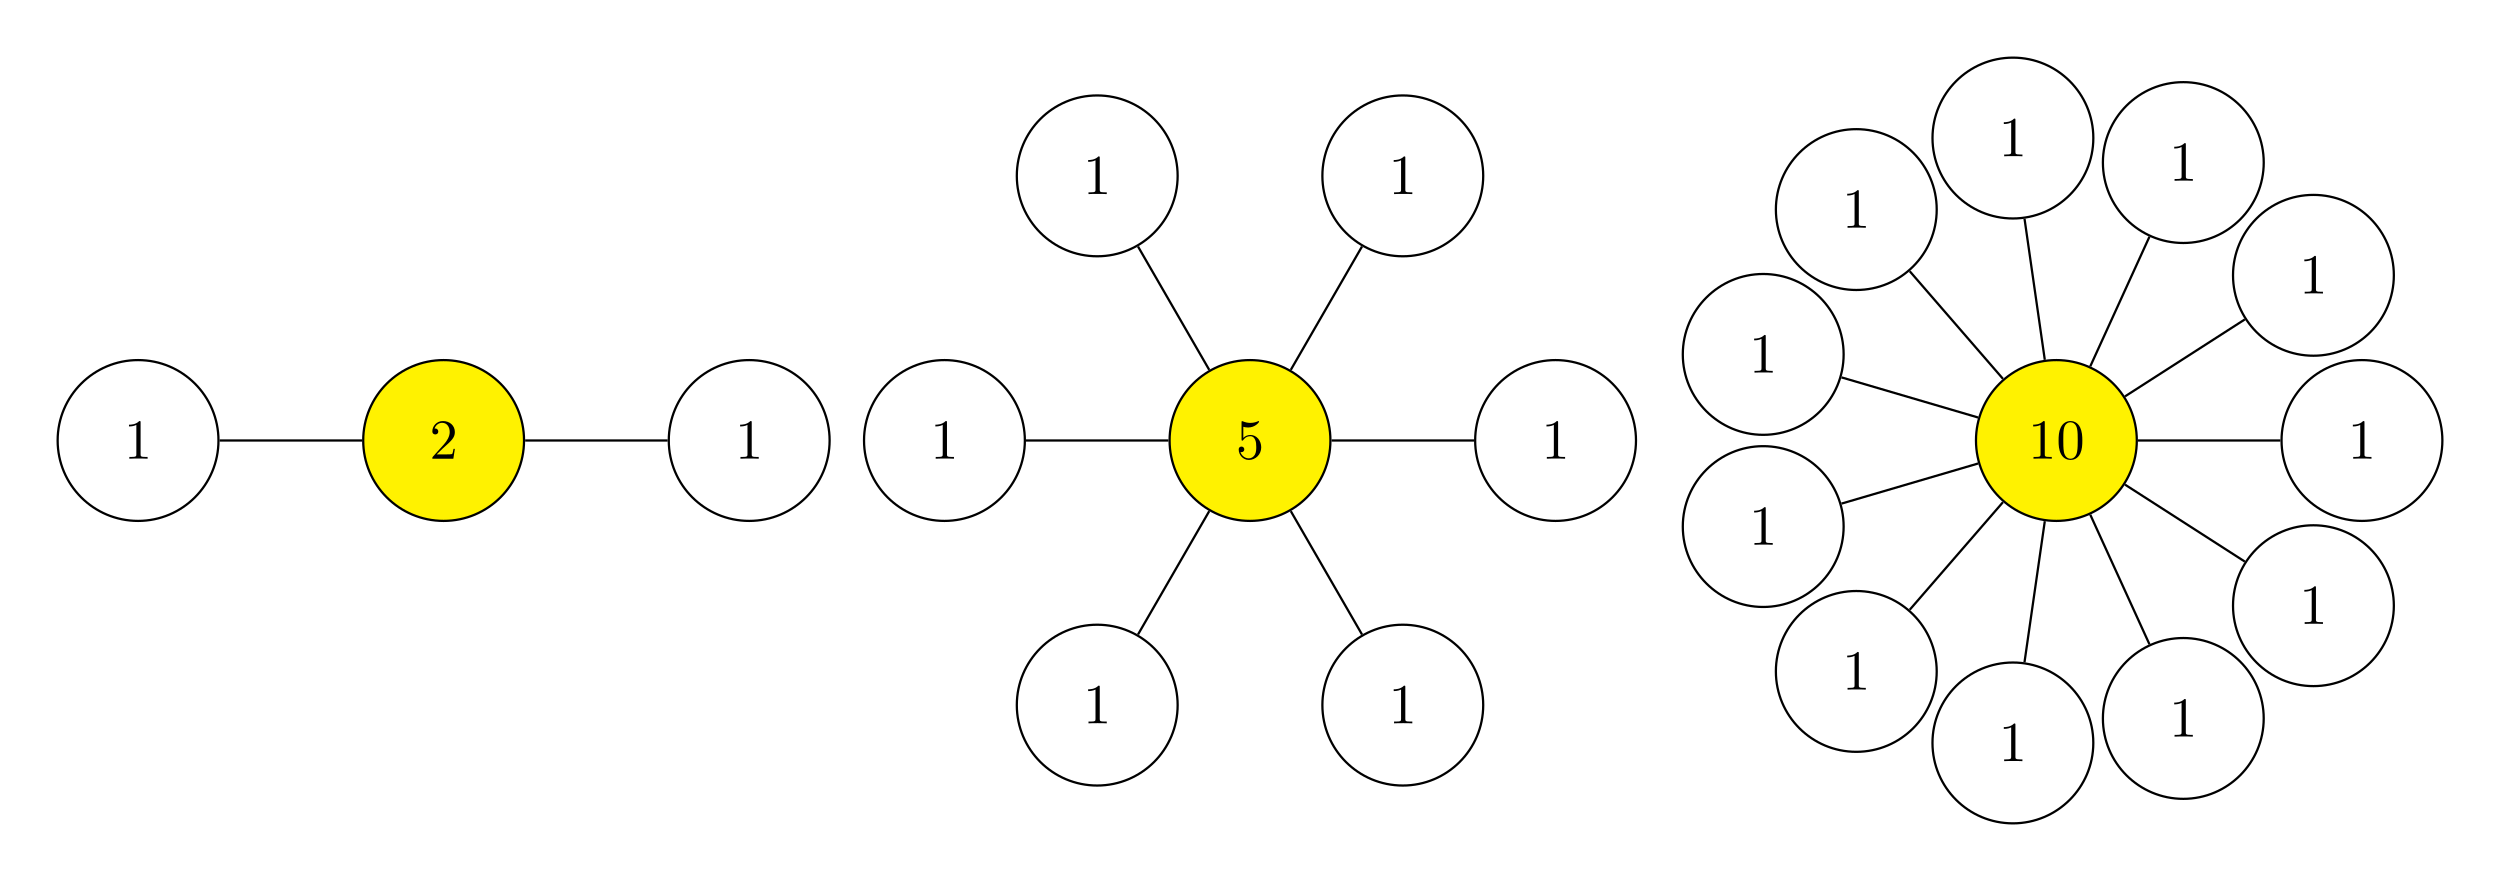
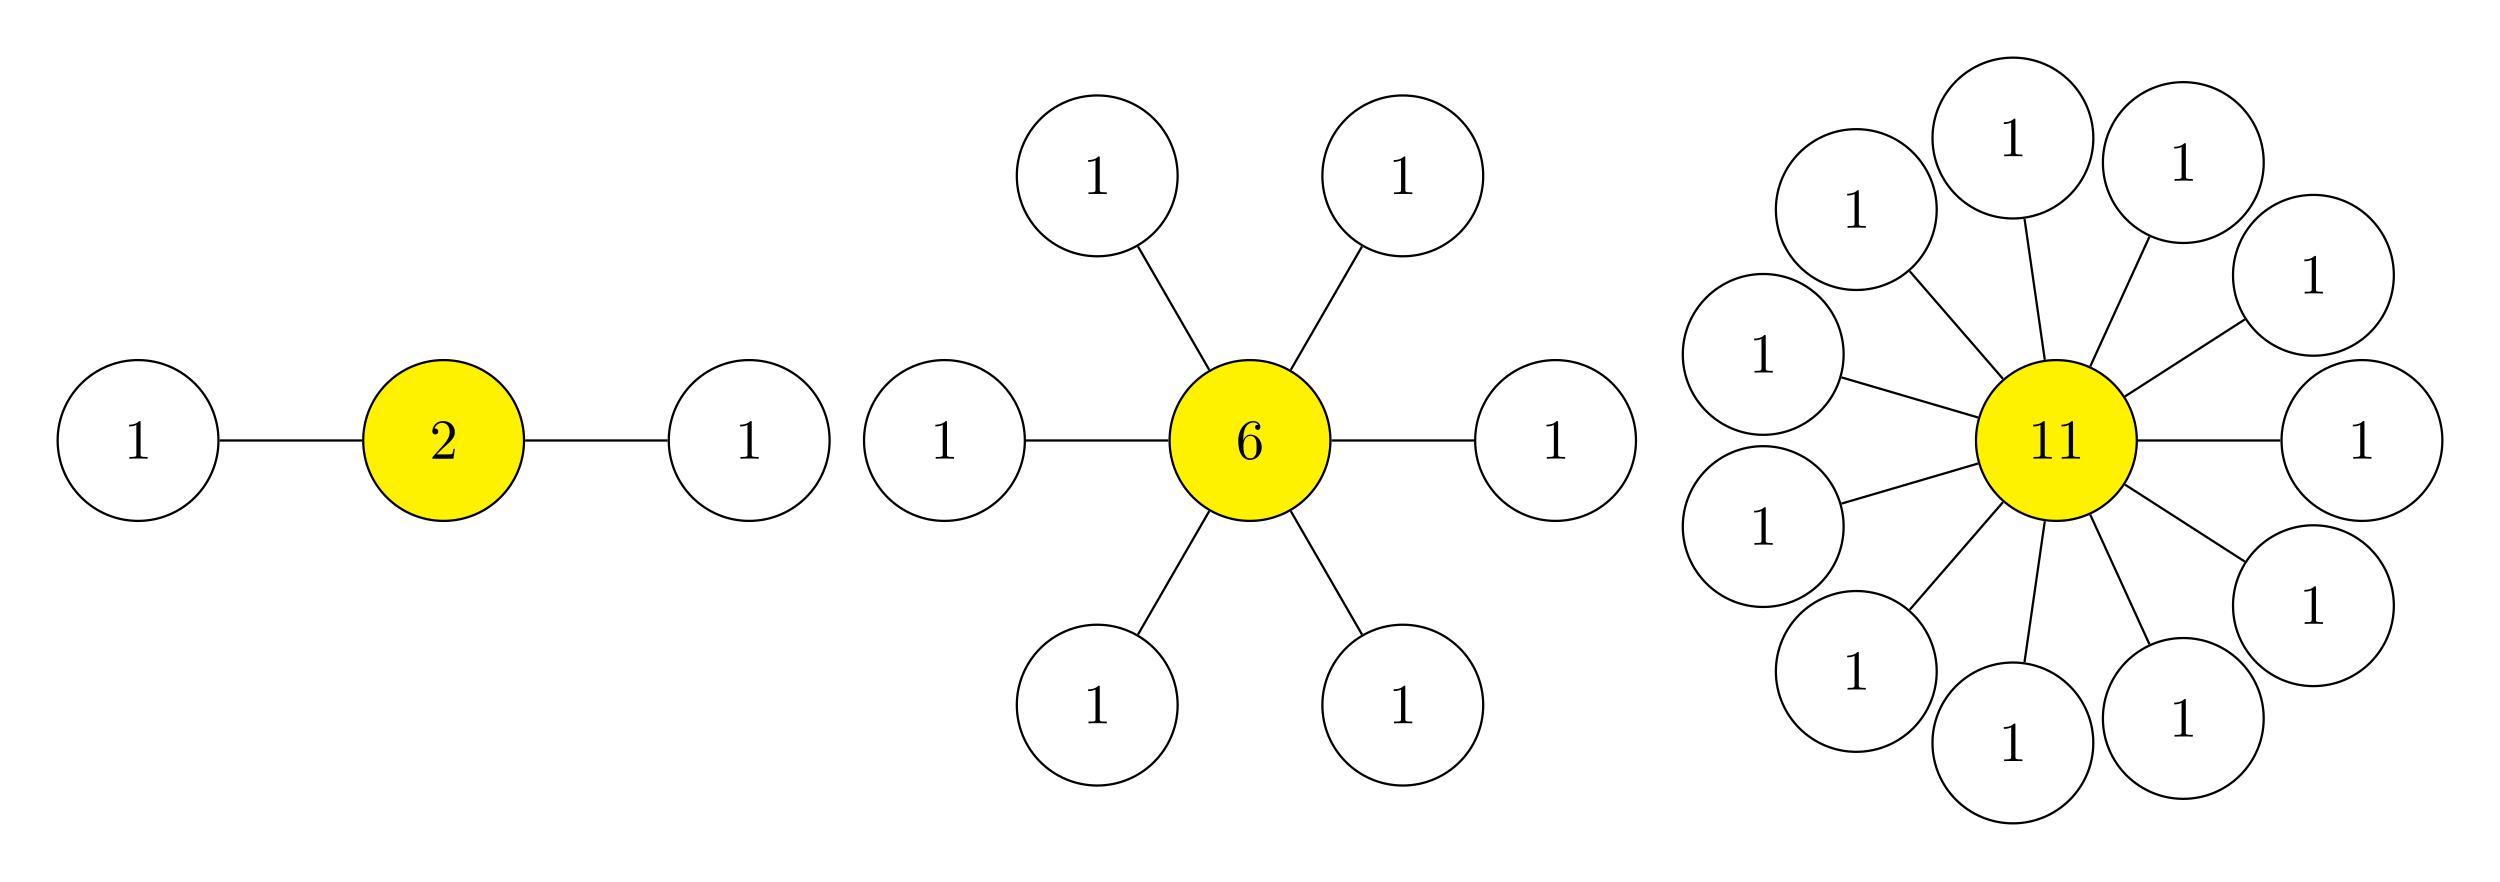
<svg xmlns="http://www.w3.org/2000/svg" xmlns:xlink="http://www.w3.org/1999/xlink" width="440.648" height="155.285" viewBox="0 0 440.648 155.285">
  <defs>
    <g>
      <g id="glyph-0-0">
        <path d="M 1.266 -0.766 L 2.328 -1.797 C 3.875 -3.172 4.469 -3.703 4.469 -4.703 C 4.469 -5.844 3.578 -6.641 2.359 -6.641 C 1.234 -6.641 0.5 -5.719 0.5 -4.828 C 0.5 -4.281 1 -4.281 1.031 -4.281 C 1.203 -4.281 1.547 -4.391 1.547 -4.812 C 1.547 -5.062 1.359 -5.328 1.016 -5.328 C 0.938 -5.328 0.922 -5.328 0.891 -5.312 C 1.109 -5.969 1.656 -6.328 2.234 -6.328 C 3.141 -6.328 3.562 -5.516 3.562 -4.703 C 3.562 -3.906 3.078 -3.125 2.516 -2.5 L 0.609 -0.375 C 0.5 -0.266 0.5 -0.234 0.5 0 L 4.203 0 L 4.469 -1.734 L 4.234 -1.734 C 4.172 -1.438 4.109 -1 4 -0.844 C 3.938 -0.766 3.281 -0.766 3.062 -0.766 Z M 1.266 -0.766 " />
      </g>
      <g id="glyph-0-1">
        <path d="M 2.938 -6.375 C 2.938 -6.625 2.938 -6.641 2.703 -6.641 C 2.078 -6 1.203 -6 0.891 -6 L 0.891 -5.688 C 1.094 -5.688 1.672 -5.688 2.188 -5.953 L 2.188 -0.781 C 2.188 -0.422 2.156 -0.312 1.266 -0.312 L 0.953 -0.312 L 0.953 0 C 1.297 -0.031 2.156 -0.031 2.562 -0.031 C 2.953 -0.031 3.828 -0.031 4.172 0 L 4.172 -0.312 L 3.859 -0.312 C 2.953 -0.312 2.938 -0.422 2.938 -0.781 Z M 2.938 -6.375 " />
      </g>
      <g id="glyph-0-2">
-         <path d="M 4.469 -2 C 4.469 -3.188 3.656 -4.188 2.578 -4.188 C 2.109 -4.188 1.672 -4.031 1.312 -3.672 L 1.312 -5.625 C 1.516 -5.562 1.844 -5.5 2.156 -5.5 C 3.391 -5.5 4.094 -6.406 4.094 -6.531 C 4.094 -6.594 4.062 -6.641 3.984 -6.641 C 3.984 -6.641 3.953 -6.641 3.906 -6.609 C 3.703 -6.516 3.219 -6.312 2.547 -6.312 C 2.156 -6.312 1.688 -6.391 1.219 -6.594 C 1.141 -6.625 1.125 -6.625 1.109 -6.625 C 1 -6.625 1 -6.547 1 -6.391 L 1 -3.438 C 1 -3.266 1 -3.188 1.141 -3.188 C 1.219 -3.188 1.234 -3.203 1.281 -3.266 C 1.391 -3.422 1.75 -3.969 2.562 -3.969 C 3.078 -3.969 3.328 -3.516 3.406 -3.328 C 3.562 -2.953 3.594 -2.578 3.594 -2.078 C 3.594 -1.719 3.594 -1.125 3.344 -0.703 C 3.109 -0.312 2.734 -0.062 2.281 -0.062 C 1.562 -0.062 0.984 -0.594 0.812 -1.172 C 0.844 -1.172 0.875 -1.156 0.984 -1.156 C 1.312 -1.156 1.484 -1.406 1.484 -1.641 C 1.484 -1.891 1.312 -2.141 0.984 -2.141 C 0.844 -2.141 0.5 -2.062 0.5 -1.609 C 0.5 -0.75 1.188 0.219 2.297 0.219 C 3.453 0.219 4.469 -0.734 4.469 -2 Z M 4.469 -2 " />
-       </g>
-       <g id="glyph-0-3">
-         <path d="M 4.578 -3.188 C 4.578 -3.984 4.531 -4.781 4.188 -5.516 C 3.734 -6.484 2.906 -6.641 2.5 -6.641 C 1.891 -6.641 1.172 -6.375 0.75 -5.453 C 0.438 -4.766 0.391 -3.984 0.391 -3.188 C 0.391 -2.438 0.422 -1.547 0.844 -0.781 C 1.266 0.016 2 0.219 2.484 0.219 C 3.016 0.219 3.781 0.016 4.219 -0.938 C 4.531 -1.625 4.578 -2.406 4.578 -3.188 Z M 2.484 0 C 2.094 0 1.5 -0.25 1.328 -1.203 C 1.219 -1.797 1.219 -2.719 1.219 -3.312 C 1.219 -3.953 1.219 -4.609 1.297 -5.141 C 1.484 -6.328 2.234 -6.422 2.484 -6.422 C 2.812 -6.422 3.469 -6.234 3.656 -5.25 C 3.766 -4.688 3.766 -3.938 3.766 -3.312 C 3.766 -2.562 3.766 -1.891 3.656 -1.25 C 3.5 -0.297 2.938 0 2.484 0 Z M 2.484 0 " />
+         <path d="M 1.312 -3.266 L 1.312 -3.516 C 1.312 -6.031 2.547 -6.391 3.062 -6.391 C 3.297 -6.391 3.719 -6.328 3.938 -5.984 C 3.781 -5.984 3.391 -5.984 3.391 -5.547 C 3.391 -5.234 3.625 -5.078 3.844 -5.078 C 4 -5.078 4.312 -5.172 4.312 -5.562 C 4.312 -6.156 3.875 -6.641 3.047 -6.641 C 1.766 -6.641 0.422 -5.359 0.422 -3.156 C 0.422 -0.484 1.578 0.219 2.5 0.219 C 3.609 0.219 4.562 -0.719 4.562 -2.031 C 4.562 -3.297 3.672 -4.25 2.562 -4.25 C 1.891 -4.25 1.516 -3.75 1.312 -3.266 Z M 2.5 -0.062 C 1.875 -0.062 1.578 -0.656 1.516 -0.812 C 1.328 -1.281 1.328 -2.078 1.328 -2.25 C 1.328 -3.031 1.656 -4.031 2.547 -4.031 C 2.719 -4.031 3.172 -4.031 3.484 -3.406 C 3.656 -3.047 3.656 -2.531 3.656 -2.047 C 3.656 -1.562 3.656 -1.062 3.484 -0.703 C 3.188 -0.109 2.734 -0.062 2.5 -0.062 Z M 2.5 -0.062 " />
      </g>
    </g>
  </defs>
  <path fill-rule="nonzero" fill="rgb(100%, 94.899%, 0%)" fill-opacity="1" stroke-width="0.399" stroke-linecap="butt" stroke-linejoin="miter" stroke="rgb(0%, 0%, 0%)" stroke-opacity="1" stroke-miterlimit="10" d="M 14.174 0.001 C 14.174 7.83 7.827 14.173 -0.002 14.173 C -7.83 14.173 -14.173 7.83 -14.173 0.001 C -14.173 -7.827 -7.83 -14.174 -0.002 -14.174 C 7.827 -14.174 14.174 -7.827 14.174 0.001 Z M 14.174 0.001 " transform="matrix(1, 0, 0, -1, 78.193, 77.642)" />
  <g fill="rgb(0%, 0%, 0%)" fill-opacity="1">
    <use xlink:href="#glyph-0-0" x="75.703" y="80.853" />
  </g>
  <path fill-rule="nonzero" fill="rgb(100%, 100%, 100%)" fill-opacity="1" stroke-width="0.399" stroke-linecap="butt" stroke-linejoin="miter" stroke="rgb(0%, 0%, 0%)" stroke-opacity="1" stroke-miterlimit="10" d="M 68.034 0.001 C 68.034 7.83 61.686 14.173 53.858 14.173 C 46.03 14.173 39.686 7.83 39.686 0.001 C 39.686 -7.827 46.03 -14.174 53.858 -14.174 C 61.686 -14.174 68.034 -7.827 68.034 0.001 Z M 68.034 0.001 " transform="matrix(1, 0, 0, -1, 78.193, 77.642)" />
  <g fill="rgb(0%, 0%, 0%)" fill-opacity="1">
    <use xlink:href="#glyph-0-1" x="129.561" y="80.853" />
  </g>
  <path fill="none" stroke-width="0.399" stroke-linecap="butt" stroke-linejoin="miter" stroke="rgb(0%, 0%, 0%)" stroke-opacity="1" stroke-miterlimit="10" d="M 14.373 0.001 L 39.487 0.001 " transform="matrix(1, 0, 0, -1, 78.193, 77.642)" />
  <path fill-rule="nonzero" fill="rgb(100%, 100%, 100%)" fill-opacity="1" stroke-width="0.399" stroke-linecap="butt" stroke-linejoin="miter" stroke="rgb(0%, 0%, 0%)" stroke-opacity="1" stroke-miterlimit="10" d="M -39.685 0.001 C -39.685 7.83 -46.033 14.173 -53.857 14.173 C -61.685 14.173 -68.033 7.83 -68.033 0.001 C -68.033 -7.827 -61.685 -14.174 -53.857 -14.174 C -46.033 -14.174 -39.685 -7.827 -39.685 0.001 Z M -39.685 0.001 " transform="matrix(1, 0, 0, -1, 78.193, 77.642)" />
  <g fill="rgb(0%, 0%, 0%)" fill-opacity="1">
    <use xlink:href="#glyph-0-1" x="21.844" y="80.853" />
  </g>
  <path fill="none" stroke-width="0.399" stroke-linecap="butt" stroke-linejoin="miter" stroke="rgb(0%, 0%, 0%)" stroke-opacity="1" stroke-miterlimit="10" d="M -14.373 0.001 L -39.486 0.001 " transform="matrix(1, 0, 0, -1, 78.193, 77.642)" />
  <path fill-rule="nonzero" fill="rgb(100%, 94.899%, 0%)" fill-opacity="1" stroke-width="0.399" stroke-linecap="butt" stroke-linejoin="miter" stroke="rgb(0%, 0%, 0%)" stroke-opacity="1" stroke-miterlimit="10" d="M 156.307 0.001 C 156.307 7.83 149.959 14.173 142.131 14.173 C 134.303 14.173 127.959 7.83 127.959 0.001 C 127.959 -7.827 134.303 -14.174 142.131 -14.174 C 149.959 -14.174 156.307 -7.827 156.307 0.001 Z M 156.307 0.001 " transform="matrix(1, 0, 0, -1, 78.193, 77.642)" />
  <g fill="rgb(0%, 0%, 0%)" fill-opacity="1">
    <use xlink:href="#glyph-0-2" x="217.833" y="80.853" />
  </g>
  <path fill-rule="nonzero" fill="rgb(100%, 100%, 100%)" fill-opacity="1" stroke-width="0.399" stroke-linecap="butt" stroke-linejoin="miter" stroke="rgb(0%, 0%, 0%)" stroke-opacity="1" stroke-miterlimit="10" d="M 210.166 0.001 C 210.166 7.83 203.819 14.173 195.991 14.173 C 188.162 14.173 181.819 7.83 181.819 0.001 C 181.819 -7.827 188.162 -14.174 195.991 -14.174 C 203.819 -14.174 210.166 -7.827 210.166 0.001 Z M 210.166 0.001 " transform="matrix(1, 0, 0, -1, 78.193, 77.642)" />
  <g fill="rgb(0%, 0%, 0%)" fill-opacity="1">
    <use xlink:href="#glyph-0-1" x="271.691" y="80.853" />
  </g>
  <path fill="none" stroke-width="0.399" stroke-linecap="butt" stroke-linejoin="miter" stroke="rgb(0%, 0%, 0%)" stroke-opacity="1" stroke-miterlimit="10" d="M 156.506 0.001 L 181.619 0.001 " transform="matrix(1, 0, 0, -1, 78.193, 77.642)" />
  <path fill-rule="nonzero" fill="rgb(100%, 100%, 100%)" fill-opacity="1" stroke-width="0.399" stroke-linecap="butt" stroke-linejoin="miter" stroke="rgb(0%, 0%, 0%)" stroke-opacity="1" stroke-miterlimit="10" d="M 183.237 46.642 C 183.237 54.47 176.889 60.818 169.061 60.818 C 161.233 60.818 154.889 54.47 154.889 46.642 C 154.889 38.814 161.233 32.47 169.061 32.47 C 176.889 32.47 183.237 38.814 183.237 46.642 Z M 183.237 46.642 " transform="matrix(1, 0, 0, -1, 78.193, 77.642)" />
  <g fill="rgb(0%, 0%, 0%)" fill-opacity="1">
    <use xlink:href="#glyph-0-1" x="244.762" y="34.21" />
  </g>
  <path fill="none" stroke-width="0.399" stroke-linecap="butt" stroke-linejoin="miter" stroke="rgb(0%, 0%, 0%)" stroke-opacity="1" stroke-miterlimit="10" d="M 149.319 12.447 L 161.877 34.197 " transform="matrix(1, 0, 0, -1, 78.193, 77.642)" />
  <path fill-rule="nonzero" fill="rgb(100%, 100%, 100%)" fill-opacity="1" stroke-width="0.399" stroke-linecap="butt" stroke-linejoin="miter" stroke="rgb(0%, 0%, 0%)" stroke-opacity="1" stroke-miterlimit="10" d="M 129.377 46.642 C 129.377 54.47 123.03 60.818 115.202 60.818 C 107.373 60.818 101.03 54.47 101.03 46.642 C 101.03 38.814 107.373 32.47 115.202 32.47 C 123.03 32.47 129.377 38.814 129.377 46.642 Z M 129.377 46.642 " transform="matrix(1, 0, 0, -1, 78.193, 77.642)" />
  <g fill="rgb(0%, 0%, 0%)" fill-opacity="1">
    <use xlink:href="#glyph-0-1" x="190.904" y="34.21" />
  </g>
  <path fill="none" stroke-width="0.399" stroke-linecap="butt" stroke-linejoin="miter" stroke="rgb(0%, 0%, 0%)" stroke-opacity="1" stroke-miterlimit="10" d="M 134.948 12.447 L 122.389 34.197 " transform="matrix(1, 0, 0, -1, 78.193, 77.642)" />
  <path fill-rule="nonzero" fill="rgb(100%, 100%, 100%)" fill-opacity="1" stroke-width="0.399" stroke-linecap="butt" stroke-linejoin="miter" stroke="rgb(0%, 0%, 0%)" stroke-opacity="1" stroke-miterlimit="10" d="M 102.448 0.001 C 102.448 7.83 96.1 14.173 88.272 14.173 C 80.448 14.173 74.1 7.83 74.1 0.001 C 74.1 -7.827 80.448 -14.174 88.272 -14.174 C 96.1 -14.174 102.448 -7.827 102.448 0.001 Z M 102.448 0.001 " transform="matrix(1, 0, 0, -1, 78.193, 77.642)" />
  <g fill="rgb(0%, 0%, 0%)" fill-opacity="1">
    <use xlink:href="#glyph-0-1" x="163.975" y="80.853" />
  </g>
  <path fill="none" stroke-width="0.399" stroke-linecap="butt" stroke-linejoin="miter" stroke="rgb(0%, 0%, 0%)" stroke-opacity="1" stroke-miterlimit="10" d="M 127.76 0.001 L 102.647 0.001 " transform="matrix(1, 0, 0, -1, 78.193, 77.642)" />
  <path fill-rule="nonzero" fill="rgb(100%, 100%, 100%)" fill-opacity="1" stroke-width="0.399" stroke-linecap="butt" stroke-linejoin="miter" stroke="rgb(0%, 0%, 0%)" stroke-opacity="1" stroke-miterlimit="10" d="M 129.377 -46.643 C 129.377 -38.815 123.03 -32.471 115.202 -32.471 C 107.373 -32.471 101.03 -38.815 101.03 -46.643 C 101.03 -54.471 107.373 -60.815 115.202 -60.815 C 123.03 -60.815 129.377 -54.471 129.377 -46.643 Z M 129.377 -46.643 " transform="matrix(1, 0, 0, -1, 78.193, 77.642)" />
  <g fill="rgb(0%, 0%, 0%)" fill-opacity="1">
    <use xlink:href="#glyph-0-1" x="190.904" y="127.495" />
  </g>
  <path fill="none" stroke-width="0.399" stroke-linecap="butt" stroke-linejoin="miter" stroke="rgb(0%, 0%, 0%)" stroke-opacity="1" stroke-miterlimit="10" d="M 134.948 -12.448 L 122.389 -34.198 " transform="matrix(1, 0, 0, -1, 78.193, 77.642)" />
  <path fill-rule="nonzero" fill="rgb(100%, 100%, 100%)" fill-opacity="1" stroke-width="0.399" stroke-linecap="butt" stroke-linejoin="miter" stroke="rgb(0%, 0%, 0%)" stroke-opacity="1" stroke-miterlimit="10" d="M 183.237 -46.643 C 183.237 -38.815 176.889 -32.471 169.061 -32.471 C 161.233 -32.471 154.889 -38.815 154.889 -46.643 C 154.889 -54.471 161.233 -60.815 169.061 -60.815 C 176.889 -60.815 183.237 -54.471 183.237 -46.643 Z M 183.237 -46.643 " transform="matrix(1, 0, 0, -1, 78.193, 77.642)" />
  <g fill="rgb(0%, 0%, 0%)" fill-opacity="1">
    <use xlink:href="#glyph-0-1" x="244.762" y="127.495" />
  </g>
  <path fill="none" stroke-width="0.399" stroke-linecap="butt" stroke-linejoin="miter" stroke="rgb(0%, 0%, 0%)" stroke-opacity="1" stroke-miterlimit="10" d="M 149.319 -12.448 L 161.877 -34.198 " transform="matrix(1, 0, 0, -1, 78.193, 77.642)" />
  <path fill-rule="nonzero" fill="rgb(100%, 94.899%, 0%)" fill-opacity="1" stroke-width="0.399" stroke-linecap="butt" stroke-linejoin="miter" stroke="rgb(0%, 0%, 0%)" stroke-opacity="1" stroke-miterlimit="10" d="M 298.44 0.001 C 298.44 7.83 292.092 14.173 284.264 14.173 C 276.436 14.173 270.092 7.83 270.092 0.001 C 270.092 -7.827 276.436 -14.174 284.264 -14.174 C 292.092 -14.174 298.44 -7.827 298.44 0.001 Z M 298.44 0.001 " transform="matrix(1, 0, 0, -1, 78.193, 77.642)" />
  <g fill="rgb(0%, 0%, 0%)" fill-opacity="1">
    <use xlink:href="#glyph-0-1" x="357.473" y="80.853" />
-     <use xlink:href="#glyph-0-3" x="362.454" y="80.853" />
+     <use xlink:href="#glyph-0-1" x="362.454" y="80.853" />
  </g>
  <path fill-rule="nonzero" fill="rgb(100%, 100%, 100%)" fill-opacity="1" stroke-width="0.399" stroke-linecap="butt" stroke-linejoin="miter" stroke="rgb(0%, 0%, 0%)" stroke-opacity="1" stroke-miterlimit="10" d="M 352.299 0.001 C 352.299 7.83 345.952 14.173 338.123 14.173 C 330.295 14.173 323.952 7.83 323.952 0.001 C 323.952 -7.827 330.295 -14.174 338.123 -14.174 C 345.952 -14.174 352.299 -7.827 352.299 0.001 Z M 352.299 0.001 " transform="matrix(1, 0, 0, -1, 78.193, 77.642)" />
  <g fill="rgb(0%, 0%, 0%)" fill-opacity="1">
    <use xlink:href="#glyph-0-1" x="413.822" y="80.853" />
  </g>
  <path fill="none" stroke-width="0.399" stroke-linecap="butt" stroke-linejoin="miter" stroke="rgb(0%, 0%, 0%)" stroke-opacity="1" stroke-miterlimit="10" d="M 298.639 0.001 L 323.752 0.001 " transform="matrix(1, 0, 0, -1, 78.193, 77.642)" />
  <path fill-rule="nonzero" fill="rgb(100%, 100%, 100%)" fill-opacity="1" stroke-width="0.399" stroke-linecap="butt" stroke-linejoin="miter" stroke="rgb(0%, 0%, 0%)" stroke-opacity="1" stroke-miterlimit="10" d="M 343.745 29.115 C 343.745 36.943 337.401 43.29 329.573 43.29 C 321.745 43.29 315.397 36.943 315.397 29.115 C 315.397 21.287 321.745 14.943 329.573 14.943 C 337.401 14.943 343.745 21.287 343.745 29.115 Z M 343.745 29.115 " transform="matrix(1, 0, 0, -1, 78.193, 77.642)" />
  <g fill="rgb(0%, 0%, 0%)" fill-opacity="1">
    <use xlink:href="#glyph-0-1" x="405.27" y="51.737" />
  </g>
  <path fill="none" stroke-width="0.399" stroke-linecap="butt" stroke-linejoin="miter" stroke="rgb(0%, 0%, 0%)" stroke-opacity="1" stroke-miterlimit="10" d="M 296.354 7.771 L 317.483 21.345 " transform="matrix(1, 0, 0, -1, 78.193, 77.642)" />
  <path fill-rule="nonzero" fill="rgb(100%, 100%, 100%)" fill-opacity="1" stroke-width="0.399" stroke-linecap="butt" stroke-linejoin="miter" stroke="rgb(0%, 0%, 0%)" stroke-opacity="1" stroke-miterlimit="10" d="M 320.811 48.99 C 320.811 56.818 314.467 63.162 306.639 63.162 C 298.811 63.162 292.463 56.818 292.463 48.99 C 292.463 41.162 298.811 34.814 306.639 34.814 C 314.467 34.814 320.811 41.162 320.811 48.99 Z M 320.811 48.99 " transform="matrix(1, 0, 0, -1, 78.193, 77.642)" />
  <g fill="rgb(0%, 0%, 0%)" fill-opacity="1">
    <use xlink:href="#glyph-0-1" x="382.337" y="31.865" />
  </g>
  <path fill="none" stroke-width="0.399" stroke-linecap="butt" stroke-linejoin="miter" stroke="rgb(0%, 0%, 0%)" stroke-opacity="1" stroke-miterlimit="10" d="M 290.237 13.072 L 300.666 35.915 " transform="matrix(1, 0, 0, -1, 78.193, 77.642)" />
  <path fill-rule="nonzero" fill="rgb(100%, 100%, 100%)" fill-opacity="1" stroke-width="0.399" stroke-linecap="butt" stroke-linejoin="miter" stroke="rgb(0%, 0%, 0%)" stroke-opacity="1" stroke-miterlimit="10" d="M 290.776 53.31 C 290.776 61.134 284.432 67.482 276.604 67.482 C 268.776 67.482 262.428 61.134 262.428 53.31 C 262.428 45.482 268.776 39.134 276.604 39.134 C 284.432 39.134 290.776 45.482 290.776 53.31 Z M 290.776 53.31 " transform="matrix(1, 0, 0, -1, 78.193, 77.642)" />
  <g fill="rgb(0%, 0%, 0%)" fill-opacity="1">
    <use xlink:href="#glyph-0-1" x="352.301" y="27.545" />
  </g>
  <path fill="none" stroke-width="0.399" stroke-linecap="butt" stroke-linejoin="miter" stroke="rgb(0%, 0%, 0%)" stroke-opacity="1" stroke-miterlimit="10" d="M 282.221 14.224 L 278.647 39.083 " transform="matrix(1, 0, 0, -1, 78.193, 77.642)" />
  <path fill-rule="nonzero" fill="rgb(100%, 100%, 100%)" fill-opacity="1" stroke-width="0.399" stroke-linecap="butt" stroke-linejoin="miter" stroke="rgb(0%, 0%, 0%)" stroke-opacity="1" stroke-miterlimit="10" d="M 263.17 40.705 C 263.17 48.533 256.827 54.876 248.998 54.876 C 241.17 54.876 234.823 48.533 234.823 40.705 C 234.823 32.876 241.17 26.529 248.998 26.529 C 256.827 26.529 263.17 32.876 263.17 40.705 Z M 263.17 40.705 " transform="matrix(1, 0, 0, -1, 78.193, 77.642)" />
  <g fill="rgb(0%, 0%, 0%)" fill-opacity="1">
    <use xlink:href="#glyph-0-1" x="324.696" y="40.15" />
  </g>
  <path fill="none" stroke-width="0.399" stroke-linecap="butt" stroke-linejoin="miter" stroke="rgb(0%, 0%, 0%)" stroke-opacity="1" stroke-miterlimit="10" d="M 274.854 10.861 L 258.409 29.841 " transform="matrix(1, 0, 0, -1, 78.193, 77.642)" />
  <path fill-rule="nonzero" fill="rgb(100%, 100%, 100%)" fill-opacity="1" stroke-width="0.399" stroke-linecap="butt" stroke-linejoin="miter" stroke="rgb(0%, 0%, 0%)" stroke-opacity="1" stroke-miterlimit="10" d="M 246.764 15.173 C 246.764 23.001 240.42 29.349 232.592 29.349 C 224.764 29.349 218.416 23.001 218.416 15.173 C 218.416 7.345 224.764 1.001 232.592 1.001 C 240.42 1.001 246.764 7.345 246.764 15.173 Z M 246.764 15.173 " transform="matrix(1, 0, 0, -1, 78.193, 77.642)" />
  <g fill="rgb(0%, 0%, 0%)" fill-opacity="1">
    <use xlink:href="#glyph-0-1" x="308.291" y="65.679" />
  </g>
  <path fill="none" stroke-width="0.399" stroke-linecap="butt" stroke-linejoin="miter" stroke="rgb(0%, 0%, 0%)" stroke-opacity="1" stroke-miterlimit="10" d="M 270.475 4.048 L 246.381 11.126 " transform="matrix(1, 0, 0, -1, 78.193, 77.642)" />
  <path fill-rule="nonzero" fill="rgb(100%, 100%, 100%)" fill-opacity="1" stroke-width="0.399" stroke-linecap="butt" stroke-linejoin="miter" stroke="rgb(0%, 0%, 0%)" stroke-opacity="1" stroke-miterlimit="10" d="M 246.764 -15.171 C 246.764 -7.342 240.416 -0.999 232.588 -0.999 C 224.764 -0.999 218.416 -7.342 218.416 -15.171 C 218.416 -22.999 224.764 -29.342 232.588 -29.342 C 240.416 -29.342 246.764 -22.999 246.764 -15.171 Z M 246.764 -15.171 " transform="matrix(1, 0, 0, -1, 78.193, 77.642)" />
  <g fill="rgb(0%, 0%, 0%)" fill-opacity="1">
    <use xlink:href="#glyph-0-1" x="308.289" y="96.023" />
  </g>
  <path fill="none" stroke-width="0.399" stroke-linecap="butt" stroke-linejoin="miter" stroke="rgb(0%, 0%, 0%)" stroke-opacity="1" stroke-miterlimit="10" d="M 270.475 -4.049 L 246.381 -11.124 " transform="matrix(1, 0, 0, -1, 78.193, 77.642)" />
  <path fill-rule="nonzero" fill="rgb(100%, 100%, 100%)" fill-opacity="1" stroke-width="0.399" stroke-linecap="butt" stroke-linejoin="miter" stroke="rgb(0%, 0%, 0%)" stroke-opacity="1" stroke-miterlimit="10" d="M 263.17 -40.702 C 263.17 -32.874 256.823 -26.53 248.994 -26.53 C 241.166 -26.53 234.823 -32.874 234.823 -40.702 C 234.823 -48.53 241.166 -54.874 248.994 -54.874 C 256.823 -54.874 263.17 -48.53 263.17 -40.702 Z M 263.17 -40.702 " transform="matrix(1, 0, 0, -1, 78.193, 77.642)" />
  <g fill="rgb(0%, 0%, 0%)" fill-opacity="1">
    <use xlink:href="#glyph-0-1" x="324.694" y="121.553" />
  </g>
  <path fill="none" stroke-width="0.399" stroke-linecap="butt" stroke-linejoin="miter" stroke="rgb(0%, 0%, 0%)" stroke-opacity="1" stroke-miterlimit="10" d="M 274.854 -10.862 L 258.409 -29.838 " transform="matrix(1, 0, 0, -1, 78.193, 77.642)" />
  <path fill-rule="nonzero" fill="rgb(100%, 100%, 100%)" fill-opacity="1" stroke-width="0.399" stroke-linecap="butt" stroke-linejoin="miter" stroke="rgb(0%, 0%, 0%)" stroke-opacity="1" stroke-miterlimit="10" d="M 290.772 -53.307 C 290.772 -45.479 284.428 -39.135 276.6 -39.135 C 268.772 -39.135 262.424 -45.479 262.424 -53.307 C 262.424 -61.135 268.772 -67.483 276.6 -67.483 C 284.428 -67.483 290.772 -61.135 290.772 -53.307 Z M 290.772 -53.307 " transform="matrix(1, 0, 0, -1, 78.193, 77.642)" />
  <g fill="rgb(0%, 0%, 0%)" fill-opacity="1">
    <use xlink:href="#glyph-0-1" x="352.298" y="134.16" />
  </g>
  <path fill="none" stroke-width="0.399" stroke-linecap="butt" stroke-linejoin="miter" stroke="rgb(0%, 0%, 0%)" stroke-opacity="1" stroke-miterlimit="10" d="M 282.221 -14.225 L 278.643 -39.081 " transform="matrix(1, 0, 0, -1, 78.193, 77.642)" />
  <path fill-rule="nonzero" fill="rgb(100%, 100%, 100%)" fill-opacity="1" stroke-width="0.399" stroke-linecap="butt" stroke-linejoin="miter" stroke="rgb(0%, 0%, 0%)" stroke-opacity="1" stroke-miterlimit="10" d="M 320.807 -48.991 C 320.807 -41.163 314.463 -34.815 306.635 -34.815 C 298.807 -34.815 292.463 -41.163 292.463 -48.991 C 292.463 -56.819 298.807 -63.163 306.635 -63.163 C 314.463 -63.163 320.807 -56.819 320.807 -48.991 Z M 320.807 -48.991 " transform="matrix(1, 0, 0, -1, 78.193, 77.642)" />
  <g fill="rgb(0%, 0%, 0%)" fill-opacity="1">
    <use xlink:href="#glyph-0-1" x="382.333" y="129.841" />
  </g>
  <path fill="none" stroke-width="0.399" stroke-linecap="butt" stroke-linejoin="miter" stroke="rgb(0%, 0%, 0%)" stroke-opacity="1" stroke-miterlimit="10" d="M 290.237 -13.073 L 300.666 -35.917 " transform="matrix(1, 0, 0, -1, 78.193, 77.642)" />
  <path fill-rule="nonzero" fill="rgb(100%, 100%, 100%)" fill-opacity="1" stroke-width="0.399" stroke-linecap="butt" stroke-linejoin="miter" stroke="rgb(0%, 0%, 0%)" stroke-opacity="1" stroke-miterlimit="10" d="M 343.745 -29.12 C 343.745 -21.292 337.397 -14.944 329.569 -14.944 C 321.745 -14.944 315.397 -21.292 315.397 -29.12 C 315.397 -36.948 321.745 -43.292 329.569 -43.292 C 337.397 -43.292 343.745 -36.948 343.745 -29.12 Z M 343.745 -29.12 " transform="matrix(1, 0, 0, -1, 78.193, 77.642)" />
  <g fill="rgb(0%, 0%, 0%)" fill-opacity="1">
    <use xlink:href="#glyph-0-1" x="405.269" y="109.971" />
  </g>
  <path fill="none" stroke-width="0.399" stroke-linecap="butt" stroke-linejoin="miter" stroke="rgb(0%, 0%, 0%)" stroke-opacity="1" stroke-miterlimit="10" d="M 296.354 -7.772 L 317.479 -21.346 " transform="matrix(1, 0, 0, -1, 78.193, 77.642)" />
</svg>
